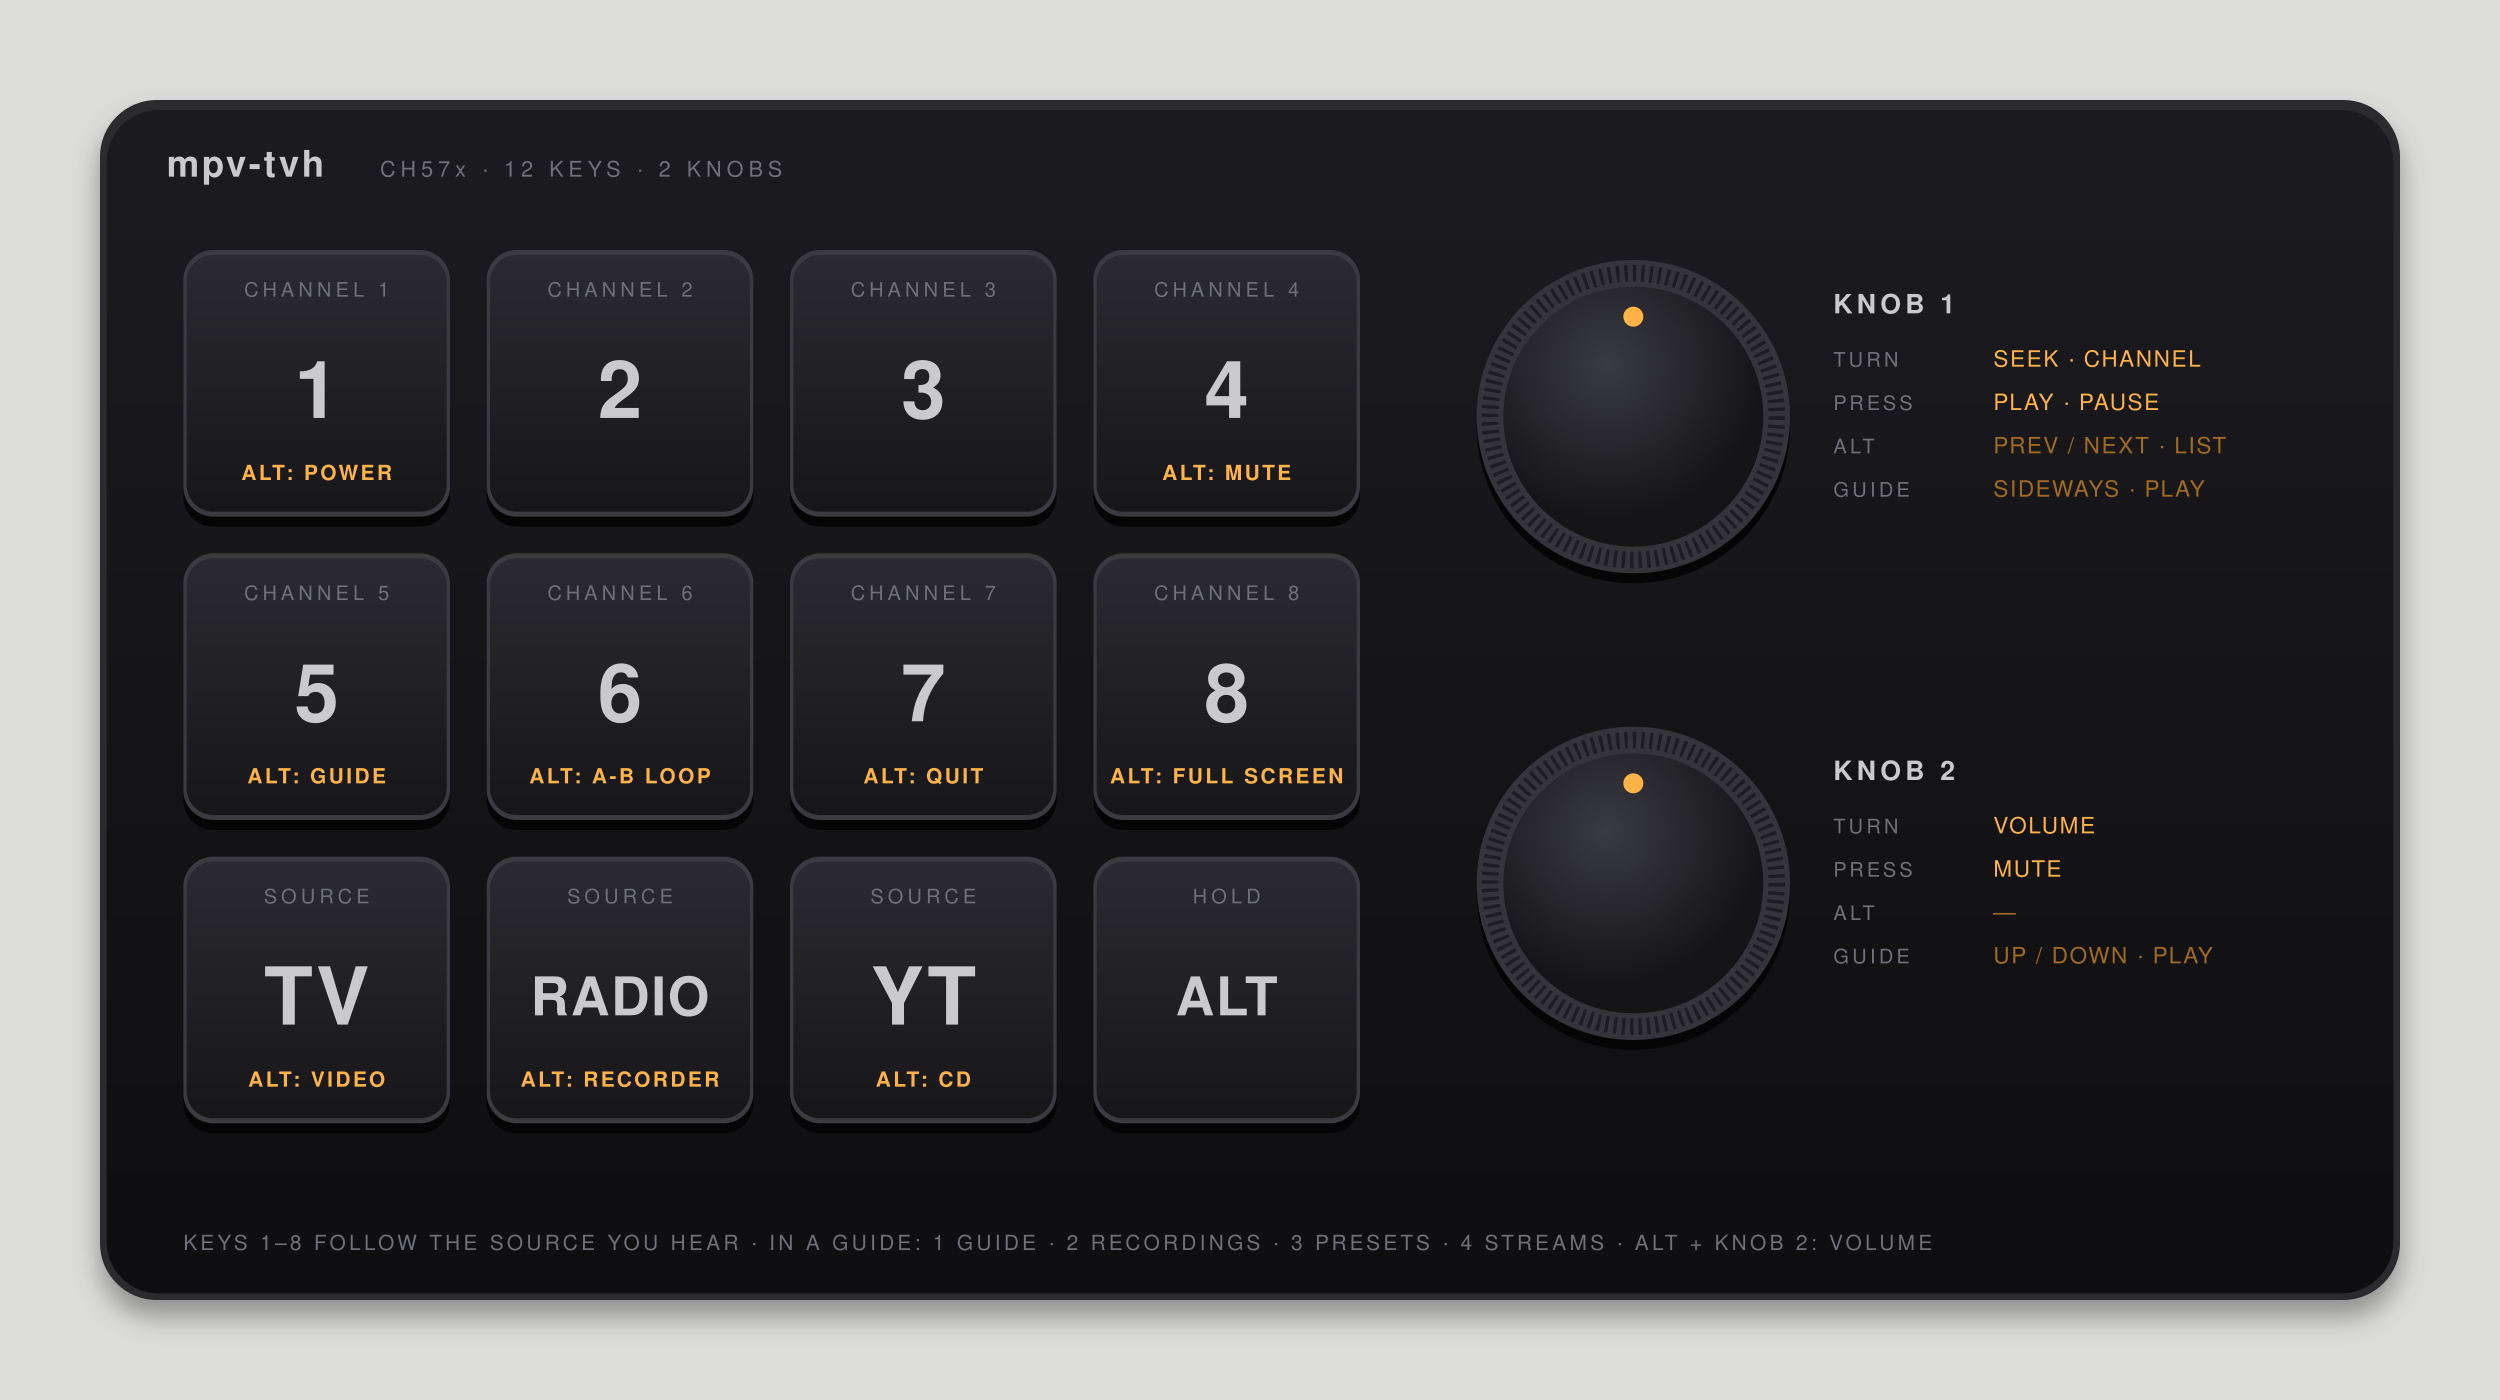
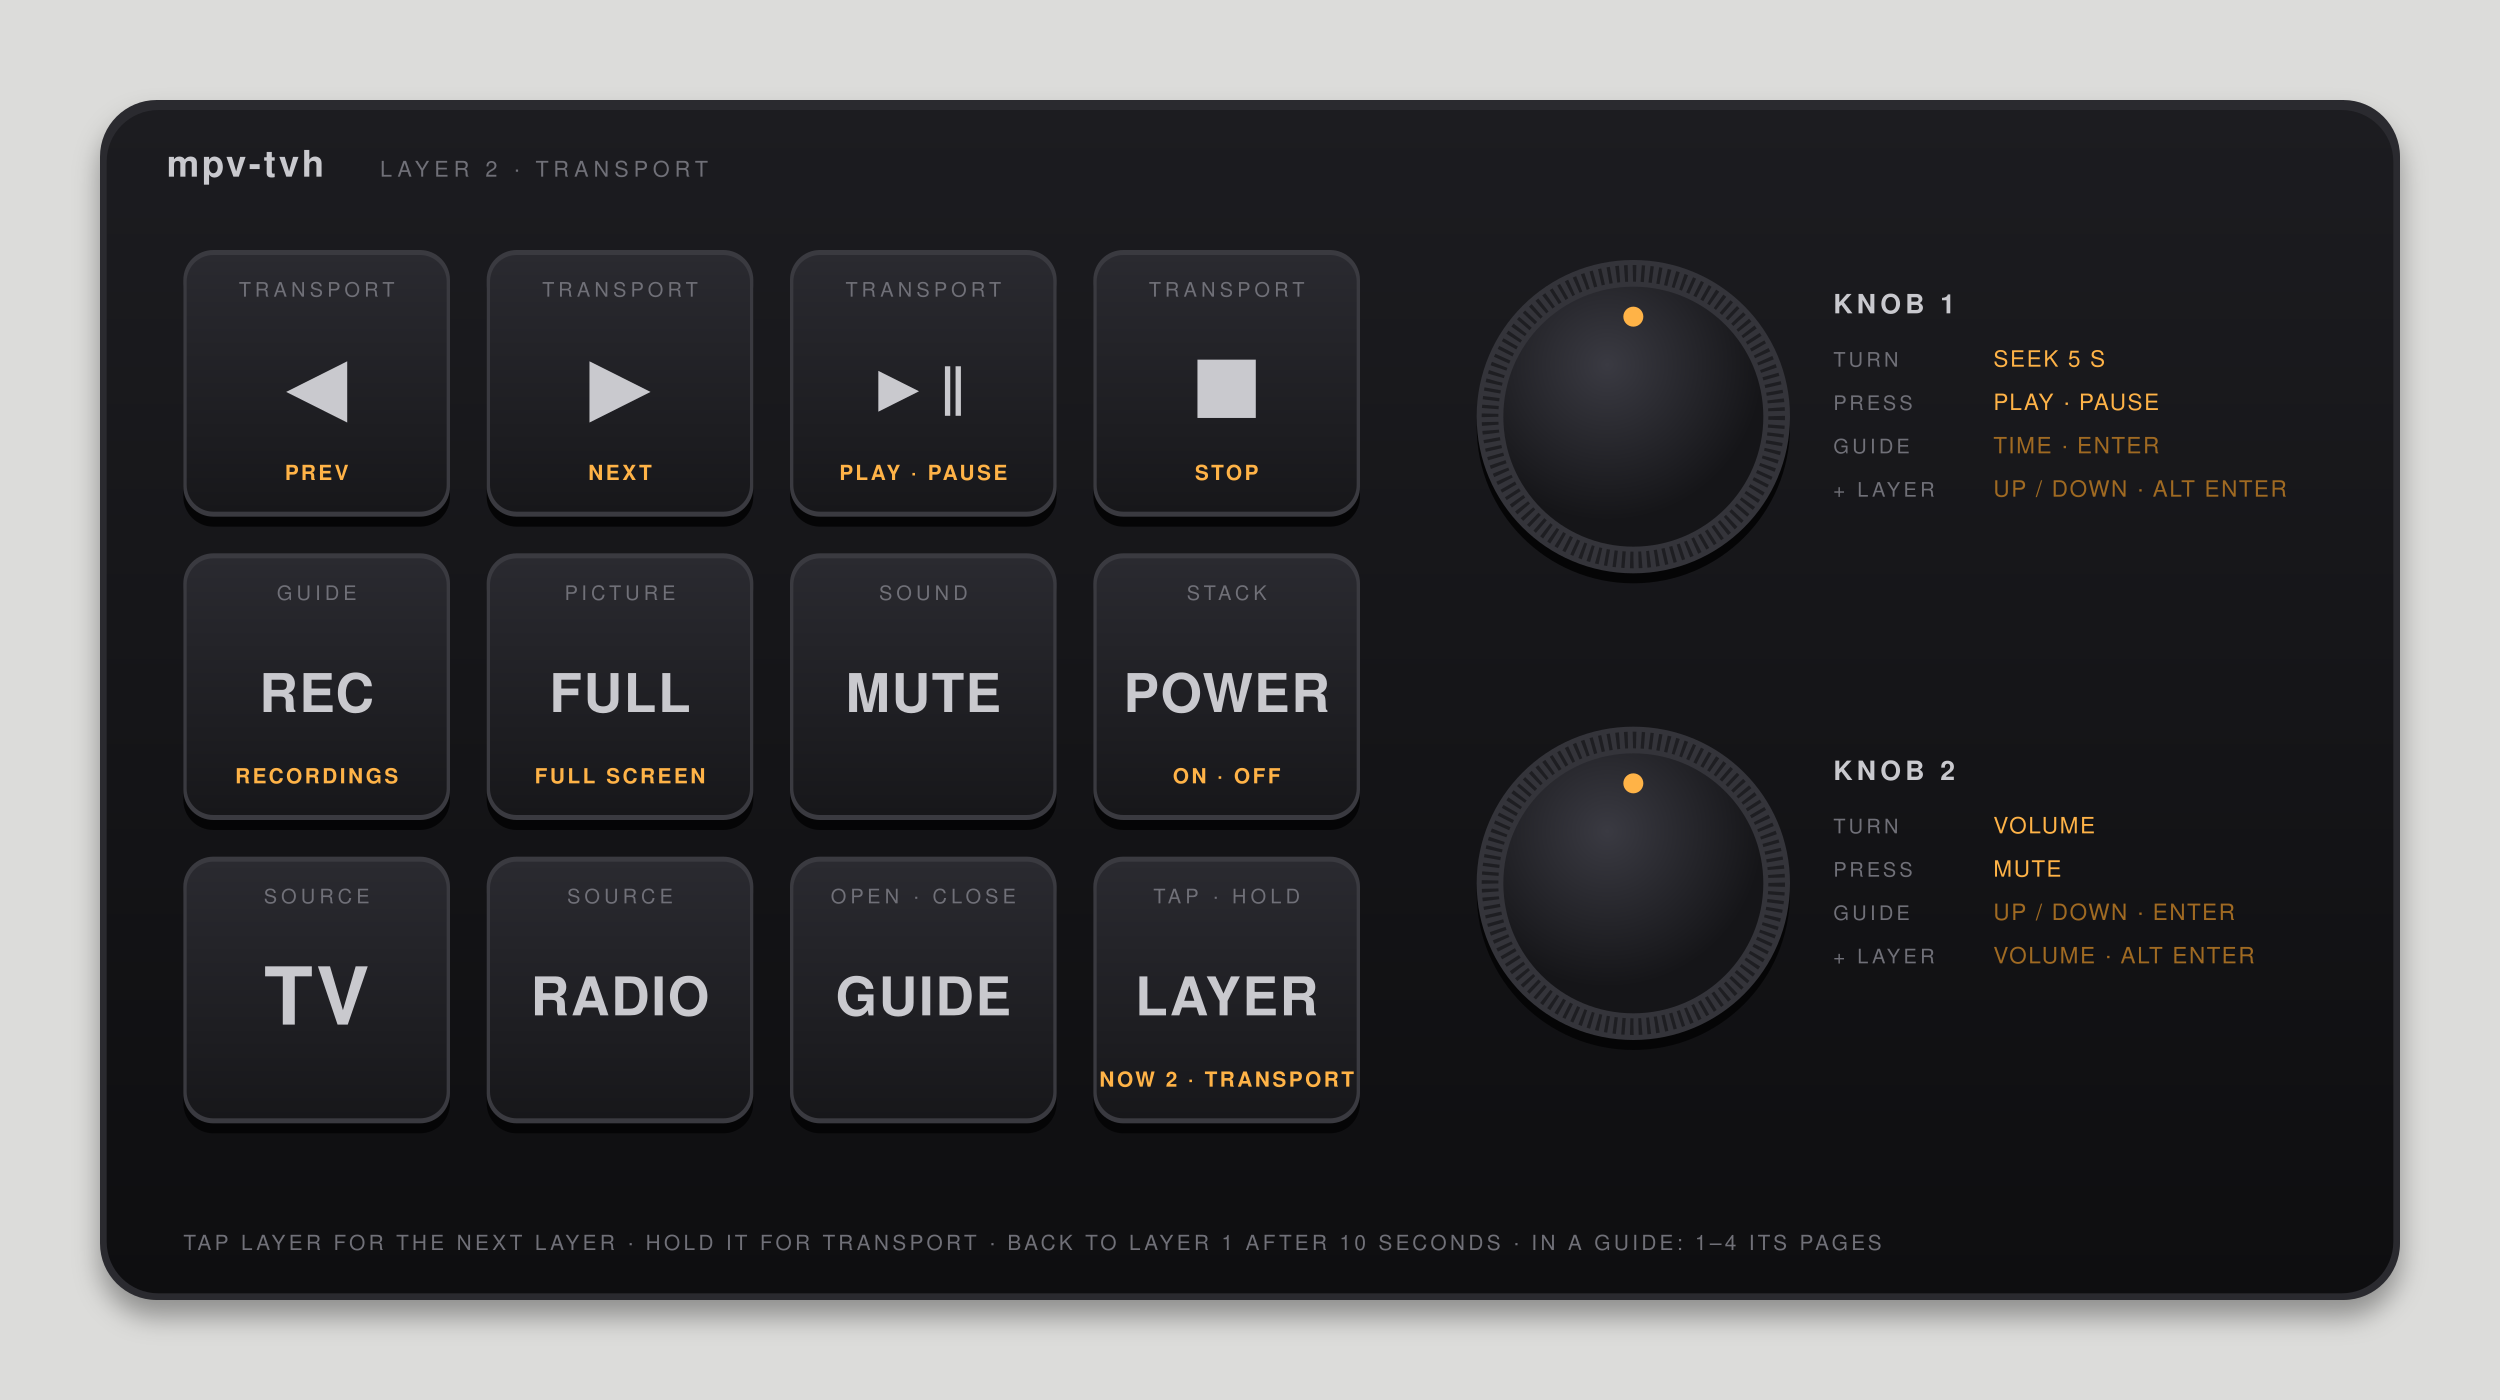
<svg xmlns="http://www.w3.org/2000/svg" viewBox="0 0 1500 840" width="750" height="420" font-family="Helvetica Neue,Helvetica,Arial,sans-serif">
  <defs>
    <linearGradient id="body" x1="0" y1="0" x2="0" y2="1">
      <stop offset="0" stop-color="#1C1C20" />
      <stop offset="1" stop-color="#0E0E10" />
    </linearGradient>
    <linearGradient id="cap" x1="0" y1="0" x2="0" y2="1">
      <stop offset="0" stop-color="#2A2A30" />
      <stop offset="1" stop-color="#17171A" />
    </linearGradient>
    <radialGradient id="knob" cx=".4" cy=".3" r=".8">
      <stop offset="0" stop-color="#3A3A42" />
      <stop offset=".75" stop-color="#151518" />
    </radialGradient>
    <filter id="sh">
      <feGaussianBlur stdDeviation="8" />
    </filter>
  </defs>
  <rect width="1500" height="840" fill="#DCDCDA" />
  <rect x="60" y="70" width="1380" height="720" rx="34" fill="#000" opacity=".35" filter="url(#sh)" />
  <rect x="60" y="60" width="1380" height="720" rx="34" fill="#2A2A2F" />
  <rect x="64" y="66" width="1372" height="710" rx="31" fill="url(#body)" />
  <text x="100" y="106" font-size="22" font-weight="700" fill="#C9C9CE" letter-spacing="1.5">mpv-tvh</text>
-   <text x="228" y="106" font-size="13" fill="#707078" letter-spacing="3">CH57x · 12 KEYS · 2 KNOBS</text>
+   <text x="228" y="106" font-size="13" fill="#707078" letter-spacing="3">LAYER 2 · TRANSPORT</text>
  <rect x="110" y="156" width="160" height="160" rx="18" fill="#050506" />
  <rect x="110" y="150" width="160" height="160" rx="18" fill="#3A3A40" />
  <rect x="112" y="153" width="156" height="154" rx="16" fill="url(#cap)" />
-   <text x="190.0" y="234.0" font-size="48" font-weight="700" fill="#C9C9CE" text-anchor="middle" dominant-baseline="middle" letter-spacing="1">1</text>
-   <text x="190.0" y="178" font-size="12" fill="#707078" text-anchor="middle" letter-spacing="2.5">CHANNEL 1</text>
-   <text x="190.0" y="288" font-size="12.5" font-weight="700" fill="#FFB347" text-anchor="middle" letter-spacing="1.5">ALT: POWER</text>
  <rect x="292" y="156" width="160" height="160" rx="18" fill="#050506" />
  <rect x="292" y="150" width="160" height="160" rx="18" fill="#3A3A40" />
  <rect x="294" y="153" width="156" height="154" rx="16" fill="url(#cap)" />
-   <text x="372.0" y="234.0" font-size="48" font-weight="700" fill="#C9C9CE" text-anchor="middle" dominant-baseline="middle" letter-spacing="1">2</text>
-   <text x="372.0" y="178" font-size="12" fill="#707078" text-anchor="middle" letter-spacing="2.5">CHANNEL 2</text>
  <rect x="474" y="156" width="160" height="160" rx="18" fill="#050506" />
  <rect x="474" y="150" width="160" height="160" rx="18" fill="#3A3A40" />
  <rect x="476" y="153" width="156" height="154" rx="16" fill="url(#cap)" />
-   <text x="554.0" y="234.0" font-size="48" font-weight="700" fill="#C9C9CE" text-anchor="middle" dominant-baseline="middle" letter-spacing="1">3</text>
-   <text x="554.0" y="178" font-size="12" fill="#707078" text-anchor="middle" letter-spacing="2.5">CHANNEL 3</text>
  <rect x="656" y="156" width="160" height="160" rx="18" fill="#050506" />
  <rect x="656" y="150" width="160" height="160" rx="18" fill="#3A3A40" />
  <rect x="658" y="153" width="156" height="154" rx="16" fill="url(#cap)" />
-   <text x="736.0" y="234.0" font-size="48" font-weight="700" fill="#C9C9CE" text-anchor="middle" dominant-baseline="middle" letter-spacing="1">4</text>
-   <text x="736.0" y="178" font-size="12" fill="#707078" text-anchor="middle" letter-spacing="2.5">CHANNEL 4</text>
-   <text x="736.0" y="288" font-size="12.5" font-weight="700" fill="#FFB347" text-anchor="middle" letter-spacing="1.5">ALT: MUTE</text>
  <rect x="110" y="338" width="160" height="160" rx="18" fill="#050506" />
  <rect x="110" y="332" width="160" height="160" rx="18" fill="#3A3A40" />
  <rect x="112" y="335" width="156" height="154" rx="16" fill="url(#cap)" />
-   <text x="190.0" y="416.0" font-size="48" font-weight="700" fill="#C9C9CE" text-anchor="middle" dominant-baseline="middle" letter-spacing="1">5</text>
-   <text x="190.0" y="360" font-size="12" fill="#707078" text-anchor="middle" letter-spacing="2.5">CHANNEL 5</text>
-   <text x="190.0" y="470" font-size="12.5" font-weight="700" fill="#FFB347" text-anchor="middle" letter-spacing="1.5">ALT: GUIDE</text>
  <rect x="292" y="338" width="160" height="160" rx="18" fill="#050506" />
  <rect x="292" y="332" width="160" height="160" rx="18" fill="#3A3A40" />
  <rect x="294" y="335" width="156" height="154" rx="16" fill="url(#cap)" />
-   <text x="372.0" y="416.0" font-size="48" font-weight="700" fill="#C9C9CE" text-anchor="middle" dominant-baseline="middle" letter-spacing="1">6</text>
-   <text x="372.0" y="360" font-size="12" fill="#707078" text-anchor="middle" letter-spacing="2.5">CHANNEL 6</text>
-   <text x="372.0" y="470" font-size="12.5" font-weight="700" fill="#FFB347" text-anchor="middle" letter-spacing="1.5">ALT: A-B LOOP</text>
  <rect x="474" y="338" width="160" height="160" rx="18" fill="#050506" />
  <rect x="474" y="332" width="160" height="160" rx="18" fill="#3A3A40" />
  <rect x="476" y="335" width="156" height="154" rx="16" fill="url(#cap)" />
-   <text x="554.0" y="416.0" font-size="48" font-weight="700" fill="#C9C9CE" text-anchor="middle" dominant-baseline="middle" letter-spacing="1">7</text>
-   <text x="554.0" y="360" font-size="12" fill="#707078" text-anchor="middle" letter-spacing="2.5">CHANNEL 7</text>
-   <text x="554.0" y="470" font-size="12.5" font-weight="700" fill="#FFB347" text-anchor="middle" letter-spacing="1.5">ALT: QUIT</text>
  <rect x="656" y="338" width="160" height="160" rx="18" fill="#050506" />
  <rect x="656" y="332" width="160" height="160" rx="18" fill="#3A3A40" />
  <rect x="658" y="335" width="156" height="154" rx="16" fill="url(#cap)" />
-   <text x="736.0" y="416.0" font-size="48" font-weight="700" fill="#C9C9CE" text-anchor="middle" dominant-baseline="middle" letter-spacing="1">8</text>
-   <text x="736.0" y="360" font-size="12" fill="#707078" text-anchor="middle" letter-spacing="2.5">CHANNEL 8</text>
-   <text x="736.0" y="470" font-size="12.5" font-weight="700" fill="#FFB347" text-anchor="middle" letter-spacing="1.5">ALT: FULL SCREEN</text>
  <rect x="110" y="520" width="160" height="160" rx="18" fill="#050506" />
  <rect x="110" y="514" width="160" height="160" rx="18" fill="#3A3A40" />
  <rect x="112" y="517" width="156" height="154" rx="16" fill="url(#cap)" />
-   <text x="190.0" y="598.0" font-size="48" font-weight="700" fill="#C9C9CE" text-anchor="middle" dominant-baseline="middle" letter-spacing="1">TV</text>
-   <text x="190.0" y="542" font-size="12" fill="#707078" text-anchor="middle" letter-spacing="2.5">SOURCE</text>
-   <text x="190.0" y="652" font-size="12.5" font-weight="700" fill="#FFB347" text-anchor="middle" letter-spacing="1.5">ALT: VIDEO</text>
  <rect x="292" y="520" width="160" height="160" rx="18" fill="#050506" />
  <rect x="292" y="514" width="160" height="160" rx="18" fill="#3A3A40" />
  <rect x="294" y="517" width="156" height="154" rx="16" fill="url(#cap)" />
-   <text x="372.0" y="598.0" font-size="32" font-weight="700" fill="#C9C9CE" text-anchor="middle" dominant-baseline="middle" letter-spacing="1">RADIO</text>
-   <text x="372.0" y="542" font-size="12" fill="#707078" text-anchor="middle" letter-spacing="2.5">SOURCE</text>
-   <text x="372.0" y="652" font-size="12.5" font-weight="700" fill="#FFB347" text-anchor="middle" letter-spacing="1.5">ALT: RECORDER</text>
  <rect x="474" y="520" width="160" height="160" rx="18" fill="#050506" />
  <rect x="474" y="514" width="160" height="160" rx="18" fill="#3A3A40" />
  <rect x="476" y="517" width="156" height="154" rx="16" fill="url(#cap)" />
-   <text x="554.0" y="598.0" font-size="48" font-weight="700" fill="#C9C9CE" text-anchor="middle" dominant-baseline="middle" letter-spacing="1">YT</text>
-   <text x="554.0" y="542" font-size="12" fill="#707078" text-anchor="middle" letter-spacing="2.5">SOURCE</text>
-   <text x="554.0" y="652" font-size="12.5" font-weight="700" fill="#FFB347" text-anchor="middle" letter-spacing="1.5">ALT: CD</text>
  <rect x="656" y="520" width="160" height="160" rx="18" fill="#050506" />
  <rect x="656" y="514" width="160" height="160" rx="18" fill="#3A3A40" />
  <rect x="658" y="517" width="156" height="154" rx="16" fill="url(#cap)" />
-   <text x="736.0" y="598.0" font-size="32" font-weight="700" fill="#C9C9CE" text-anchor="middle" dominant-baseline="middle" letter-spacing="1">ALT</text>
-   <text x="736.0" y="542" font-size="12" fill="#707078" text-anchor="middle" letter-spacing="2.5">HOLD</text>
  <circle cx="980" cy="256" r="94" fill="#050506" />
  <circle cx="980" cy="250" r="94" fill="#34343A" />
  <circle cx="980" cy="250" r="86" fill="none" stroke="#1E1E22" stroke-width="10" stroke-dasharray="2 3" />
  <circle cx="980" cy="250" r="78" fill="url(#knob)" />
  <circle cx="980" cy="190" r="6" fill="#FFB347" />
  <text x="1100" y="188" font-size="16" font-weight="700" fill="#C9C9CE" letter-spacing="2.5">KNOB 1</text>
  <text x="1100" y="220" font-size="12" fill="#707078" letter-spacing="2">TURN</text>
-   <text x="1196" y="220" font-size="13.5" fill="#FFB347" letter-spacing="1">SEEK · CHANNEL</text>
+   <text x="1196" y="220" font-size="13.5" fill="#FFB347" letter-spacing="1">SEEK 5 S</text>
  <text x="1100" y="246" font-size="12" fill="#707078" letter-spacing="2">PRESS</text>
  <text x="1196" y="246" font-size="13.5" fill="#FFB347" letter-spacing="1">PLAY · PAUSE</text>
-   <text x="1100" y="272" font-size="12" fill="#707078" letter-spacing="2">ALT</text>
-   <text x="1196" y="272" font-size="13.5" fill="#A06A22" letter-spacing="1">PREV / NEXT · LIST</text>
-   <text x="1100" y="298" font-size="12" fill="#707078" letter-spacing="2">GUIDE</text>
-   <text x="1196" y="298" font-size="13.5" fill="#A06A22" letter-spacing="1">SIDEWAYS · PLAY</text>
+   <text x="1100" y="272" font-size="12" fill="#707078" letter-spacing="2">GUIDE</text>
+   <text x="1196" y="272" font-size="13.5" fill="#A06A22" letter-spacing="1">TIME · ENTER</text>
+   <text x="1100" y="298" font-size="12" fill="#707078" letter-spacing="2">+ LAYER</text>
+   <text x="1196" y="298" font-size="13.5" fill="#A06A22" letter-spacing="1">UP / DOWN · ALT ENTER</text>
  <circle cx="980" cy="536" r="94" fill="#050506" />
  <circle cx="980" cy="530" r="94" fill="#34343A" />
  <circle cx="980" cy="530" r="86" fill="none" stroke="#1E1E22" stroke-width="10" stroke-dasharray="2 3" />
  <circle cx="980" cy="530" r="78" fill="url(#knob)" />
  <circle cx="980" cy="470" r="6" fill="#FFB347" />
  <text x="1100" y="468" font-size="16" font-weight="700" fill="#C9C9CE" letter-spacing="2.5">KNOB 2</text>
  <text x="1100" y="500" font-size="12" fill="#707078" letter-spacing="2">TURN</text>
  <text x="1196" y="500" font-size="13.5" fill="#FFB347" letter-spacing="1">VOLUME</text>
  <text x="1100" y="526" font-size="12" fill="#707078" letter-spacing="2">PRESS</text>
  <text x="1196" y="526" font-size="13.5" fill="#FFB347" letter-spacing="1">MUTE</text>
-   <text x="1100" y="552" font-size="12" fill="#707078" letter-spacing="2">ALT</text>
-   <text x="1196" y="552" font-size="13.5" fill="#A06A22" letter-spacing="1">—</text>
-   <text x="1100" y="578" font-size="12" fill="#707078" letter-spacing="2">GUIDE</text>
-   <text x="1196" y="578" font-size="13.5" fill="#A06A22" letter-spacing="1">UP / DOWN · PLAY</text>
-   <text x="110" y="750" font-size="12.5" fill="#707078" letter-spacing="2">KEYS 1–8 FOLLOW THE SOURCE YOU HEAR · IN A GUIDE: 1 GUIDE · 2 RECORDINGS · 3 PRESETS · 4 STREAMS · ALT + KNOB 2: VOLUME</text>
+   <text x="1100" y="552" font-size="12" fill="#707078" letter-spacing="2">GUIDE</text>
+   <text x="1196" y="552" font-size="13.5" fill="#A06A22" letter-spacing="1">UP / DOWN · ENTER</text>
+   <text x="1100" y="578" font-size="12" fill="#707078" letter-spacing="2">+ LAYER</text>
+   <text x="1196" y="578" font-size="13.5" fill="#A06A22" letter-spacing="1">VOLUME · ALT ENTER</text>
+   <text x="110" y="750" font-size="12.5" fill="#707078" letter-spacing="2">TAP LAYER FOR THE NEXT LAYER · HOLD IT FOR TRANSPORT · BACK TO LAYER 1 AFTER 10 SECONDS · IN A GUIDE: 1–4 ITS PAGES</text>
+   <text x="190.0" y="178" font-size="12" fill="#707078" text-anchor="middle" letter-spacing="2.5">TRANSPORT</text>
+   <text x="190.0" y="234.0" font-size="48" font-weight="700" fill="#C9C9CE" text-anchor="middle" dominant-baseline="middle" letter-spacing="1">◀</text>
+   <text x="190.0" y="288" font-size="12.5" font-weight="700" fill="#FFB347" text-anchor="middle" letter-spacing="1.5">PREV</text>
+   <text x="372.0" y="178" font-size="12" fill="#707078" text-anchor="middle" letter-spacing="2.5">TRANSPORT</text>
+   <text x="372.0" y="234.0" font-size="48" font-weight="700" fill="#C9C9CE" text-anchor="middle" dominant-baseline="middle" letter-spacing="1">▶</text>
+   <text x="372.0" y="288" font-size="12.5" font-weight="700" fill="#FFB347" text-anchor="middle" letter-spacing="1.5">NEXT</text>
+   <text x="554.0" y="178" font-size="12" fill="#707078" text-anchor="middle" letter-spacing="2.5">TRANSPORT</text>
+   <text x="554.0" y="234.0" font-size="32" font-weight="700" fill="#C9C9CE" text-anchor="middle" dominant-baseline="middle" letter-spacing="1">▶ ‖</text>
+   <text x="554.0" y="288" font-size="12.5" font-weight="700" fill="#FFB347" text-anchor="middle" letter-spacing="1.5">PLAY · PAUSE</text>
+   <text x="736.0" y="178" font-size="12" fill="#707078" text-anchor="middle" letter-spacing="2.5">TRANSPORT</text>
+   <text x="736.0" y="234.0" font-size="48" font-weight="700" fill="#C9C9CE" text-anchor="middle" dominant-baseline="middle" letter-spacing="1">■</text>
+   <text x="736.0" y="288" font-size="12.5" font-weight="700" fill="#FFB347" text-anchor="middle" letter-spacing="1.5">STOP</text>
+   <text x="190.0" y="360" font-size="12" fill="#707078" text-anchor="middle" letter-spacing="2.5">GUIDE</text>
+   <text x="190.0" y="416.0" font-size="32" font-weight="700" fill="#C9C9CE" text-anchor="middle" dominant-baseline="middle" letter-spacing="1">REC</text>
+   <text x="190.0" y="470" font-size="12.5" font-weight="700" fill="#FFB347" text-anchor="middle" letter-spacing="1.5">RECORDINGS</text>
+   <text x="372.0" y="360" font-size="12" fill="#707078" text-anchor="middle" letter-spacing="2.5">PICTURE</text>
+   <text x="372.0" y="416.0" font-size="32" font-weight="700" fill="#C9C9CE" text-anchor="middle" dominant-baseline="middle" letter-spacing="1">FULL</text>
+   <text x="372.0" y="470" font-size="12.5" font-weight="700" fill="#FFB347" text-anchor="middle" letter-spacing="1.5">FULL SCREEN</text>
+   <text x="554.0" y="360" font-size="12" fill="#707078" text-anchor="middle" letter-spacing="2.5">SOUND</text>
+   <text x="554.0" y="416.0" font-size="32" font-weight="700" fill="#C9C9CE" text-anchor="middle" dominant-baseline="middle" letter-spacing="1">MUTE</text>
+   <text x="736.0" y="360" font-size="12" fill="#707078" text-anchor="middle" letter-spacing="2.5">STACK</text>
+   <text x="736.0" y="416.0" font-size="32" font-weight="700" fill="#C9C9CE" text-anchor="middle" dominant-baseline="middle" letter-spacing="1">POWER</text>
+   <text x="736.0" y="470" font-size="12.5" font-weight="700" fill="#FFB347" text-anchor="middle" letter-spacing="1.5">ON · OFF</text>
+   <text x="190.0" y="542" font-size="12" fill="#707078" text-anchor="middle" letter-spacing="2.5">SOURCE</text>
+   <text x="190.0" y="598.0" font-size="48" font-weight="700" fill="#C9C9CE" text-anchor="middle" dominant-baseline="middle" letter-spacing="1">TV</text>
+   <text x="372.0" y="542" font-size="12" fill="#707078" text-anchor="middle" letter-spacing="2.5">SOURCE</text>
+   <text x="372.0" y="598.0" font-size="32" font-weight="700" fill="#C9C9CE" text-anchor="middle" dominant-baseline="middle" letter-spacing="1">RADIO</text>
+   <text x="554.0" y="542" font-size="12" fill="#707078" text-anchor="middle" letter-spacing="2.5">OPEN · CLOSE</text>
+   <text x="554.0" y="598.0" font-size="32" font-weight="700" fill="#C9C9CE" text-anchor="middle" dominant-baseline="middle" letter-spacing="1">GUIDE</text>
+   <text x="736.0" y="542" font-size="12" fill="#707078" text-anchor="middle" letter-spacing="2.5">TAP · HOLD</text>
+   <text x="736.0" y="598.0" font-size="32" font-weight="700" fill="#C9C9CE" text-anchor="middle" dominant-baseline="middle" letter-spacing="1">LAYER</text>
+   <text x="736.0" y="652" font-size="12.5" font-weight="700" fill="#FFB347" text-anchor="middle" letter-spacing="1.5">NOW 2 · TRANSPORT</text>
</svg>
